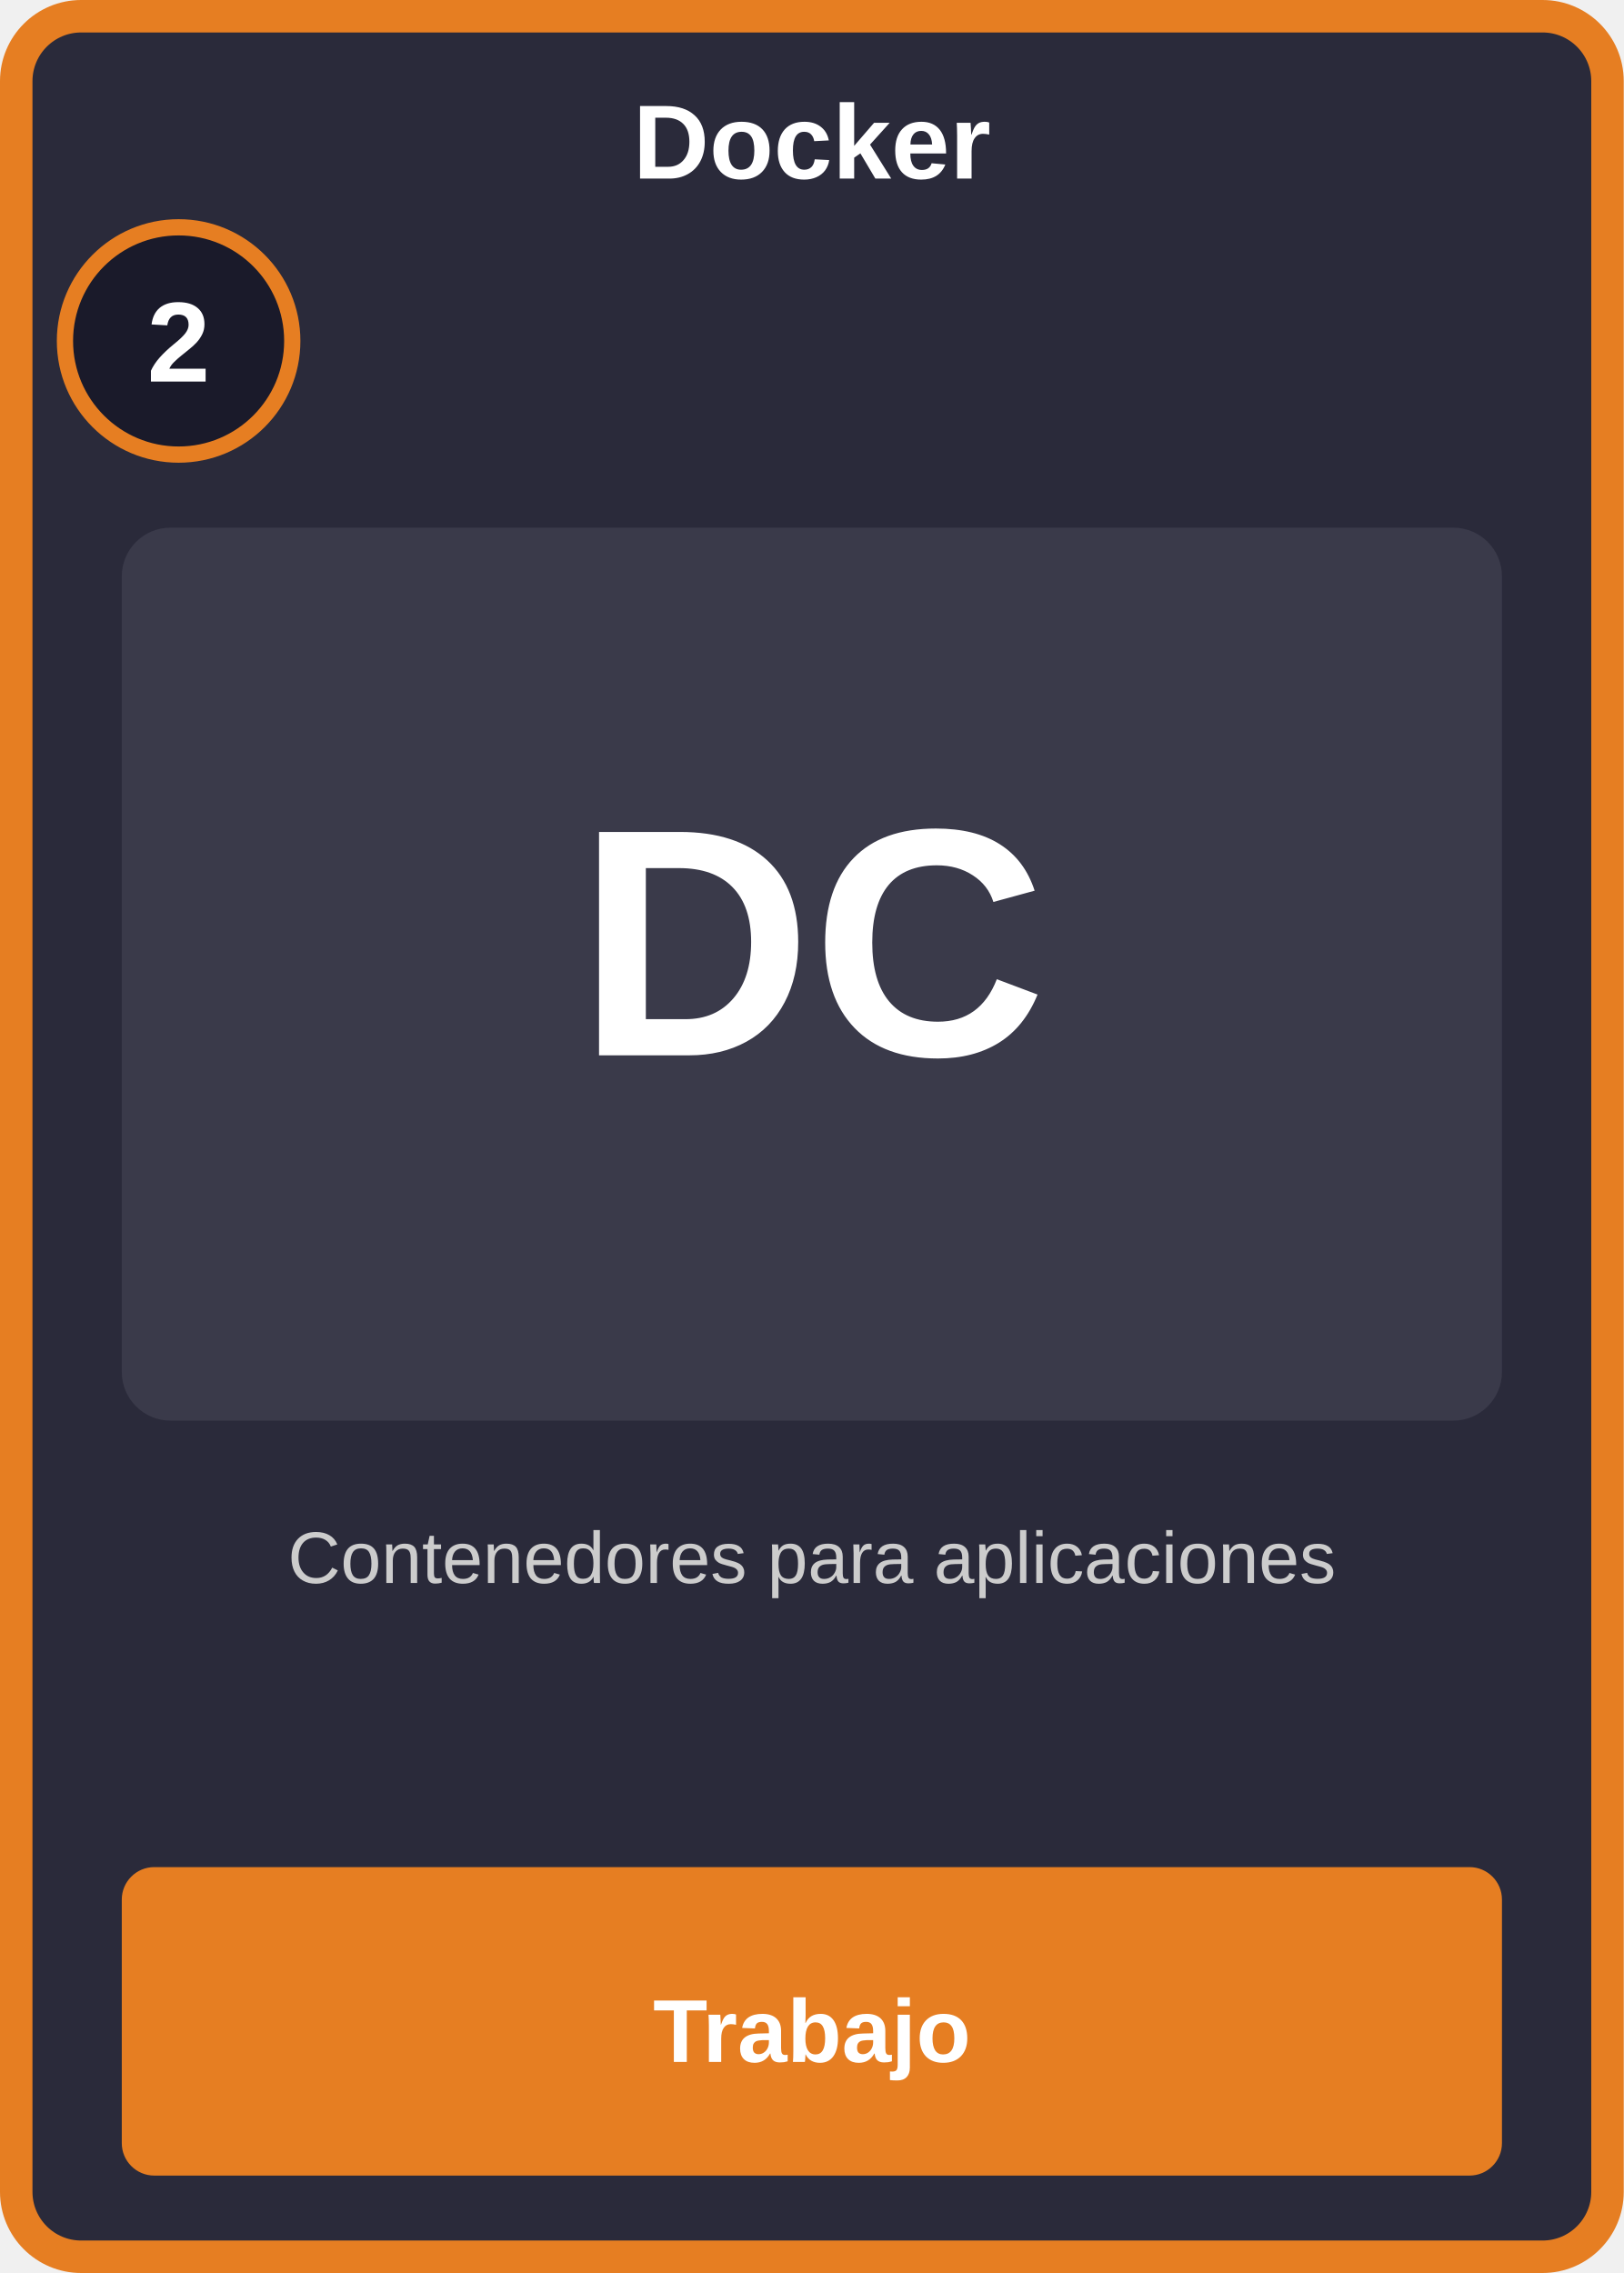
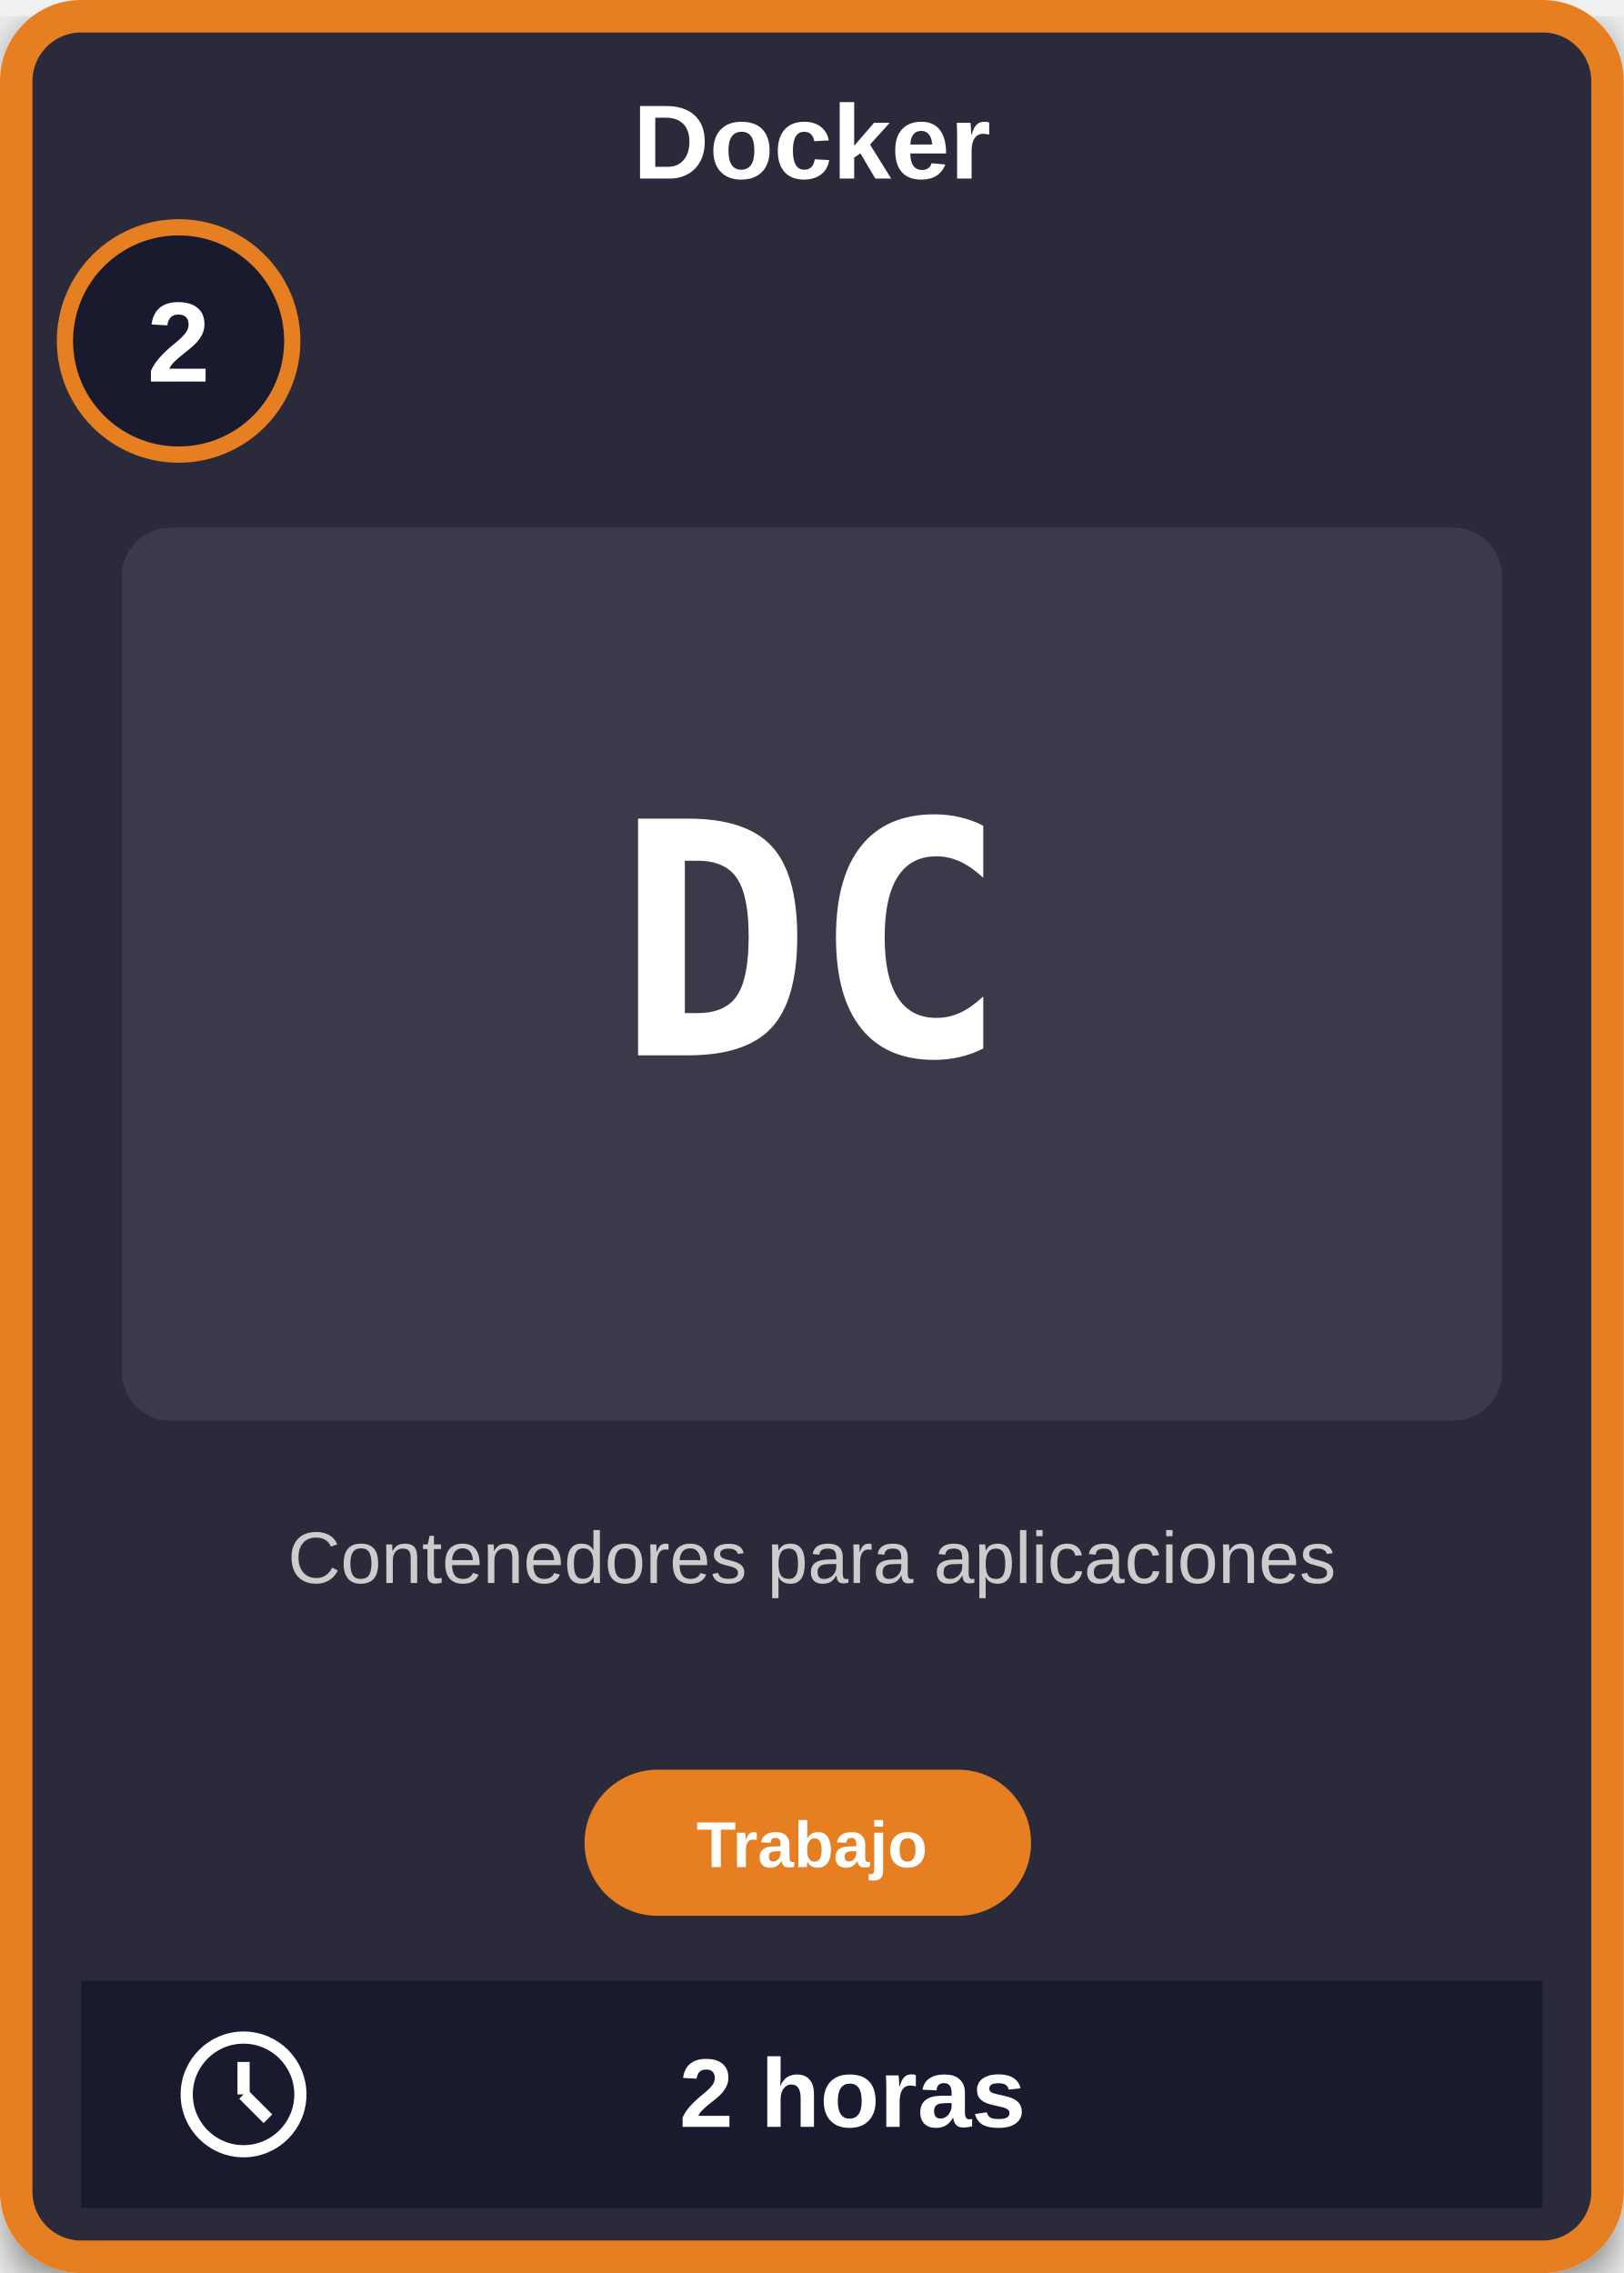
<svg xmlns="http://www.w3.org/2000/svg" viewBox="0 0 200 280">
-   <rect x="2" y="2" width="196" height="276" rx="8" ry="8" fill="#2a2a3a" stroke="#e67e22" stroke-width="4" />
-   <text x="100" y="22" text-anchor="middle" fill="#ffffff" font-size="13" font-weight="bold" font-family="Arial, sans-serif">Docker</text>
-   <circle cx="22" cy="42" r="14" fill="#1a1a2a" stroke="#e67e22" stroke-width="2" />
-   <text x="22" y="47" text-anchor="middle" fill="#ffffff" font-size="14" font-weight="bold" font-family="Arial, sans-serif">2</text>
+   <defs>
+     <filter id="shadow10" x="-5%" y="-5%" width="110%" height="110%">
+       <feDropShadow dx="0" dy="2" stdDeviation="3" flood-color="#000" flood-opacity="0.5" />
+     </filter>
+   </defs>
+   <rect x="2" y="2" width="196" height="276" rx="8" ry="8" fill="#2a2a3a" stroke="#e67e22" stroke-width="4" filter="url(#shadow10)" />
+   <text x="100" y="22" text-anchor="middle" fill="#ffffff" font-family="Arial, sans-serif" font-size="13" font-weight="bold">Docker</text>
+   <circle cx="22" cy="42" r="14" fill="#1a1a2e" stroke="#e67e22" stroke-width="2" />
+   <text x="22" y="47" text-anchor="middle" fill="#ffffff" font-family="Arial, sans-serif" font-size="14" font-weight="bold">2</text>
  <rect x="15" y="65" width="170" height="110" rx="6" ry="6" fill="#3a3a4a" />
-   <text x="100" y="130" text-anchor="middle" fill="#ffffff" font-size="40" font-weight="bold" font-family="Arial, sans-serif">DC</text>
-   <text x="100" y="195" text-anchor="middle" fill="#cccccc" font-size="9" font-family="Arial, sans-serif">Contenedores para aplicaciones</text>
-   <rect x="15" y="230" width="170" height="38" rx="4" ry="4" fill="#e67e22" />
-   <text x="100" y="254" text-anchor="middle" fill="#ffffff" font-size="11" font-weight="bold" font-family="Arial, sans-serif">Trabajo</text>
+   <text x="100" y="130" text-anchor="middle" fill="#ffffff" font-family="monospace, sans-serif" font-size="40" font-weight="bold">DC</text>
+   <text x="100" y="195" text-anchor="middle" fill="#cccccc" font-family="Arial, sans-serif" font-size="9">Contenedores para aplicaciones</text>
+   <g>
+     <rect x="72" y="218" width="55" height="18" rx="9" ry="9" fill="#e67e22" />
+     <text x="100" y="230" text-anchor="middle" fill="#ffffff" font-family="Arial, sans-serif" font-size="8" font-weight="bold">Trabajo</text>
+   </g>
+   <rect x="10" y="244" width="180" height="28" fill="#1a1a2e" />
+   <circle cx="30" cy="258" r="7" fill="none" stroke="#ffffff" stroke-width="1.5" />
+   <line x1="30" y1="254" x2="30" y2="258" stroke="#ffffff" stroke-width="1.5" />
+   <line x1="30" y1="258" x2="33" y2="261" stroke="#ffffff" stroke-width="1.5" />
+   <text x="105" y="262" text-anchor="middle" fill="#ffffff" font-family="Arial, sans-serif" font-size="12" font-weight="bold">2 horas</text>
</svg>
